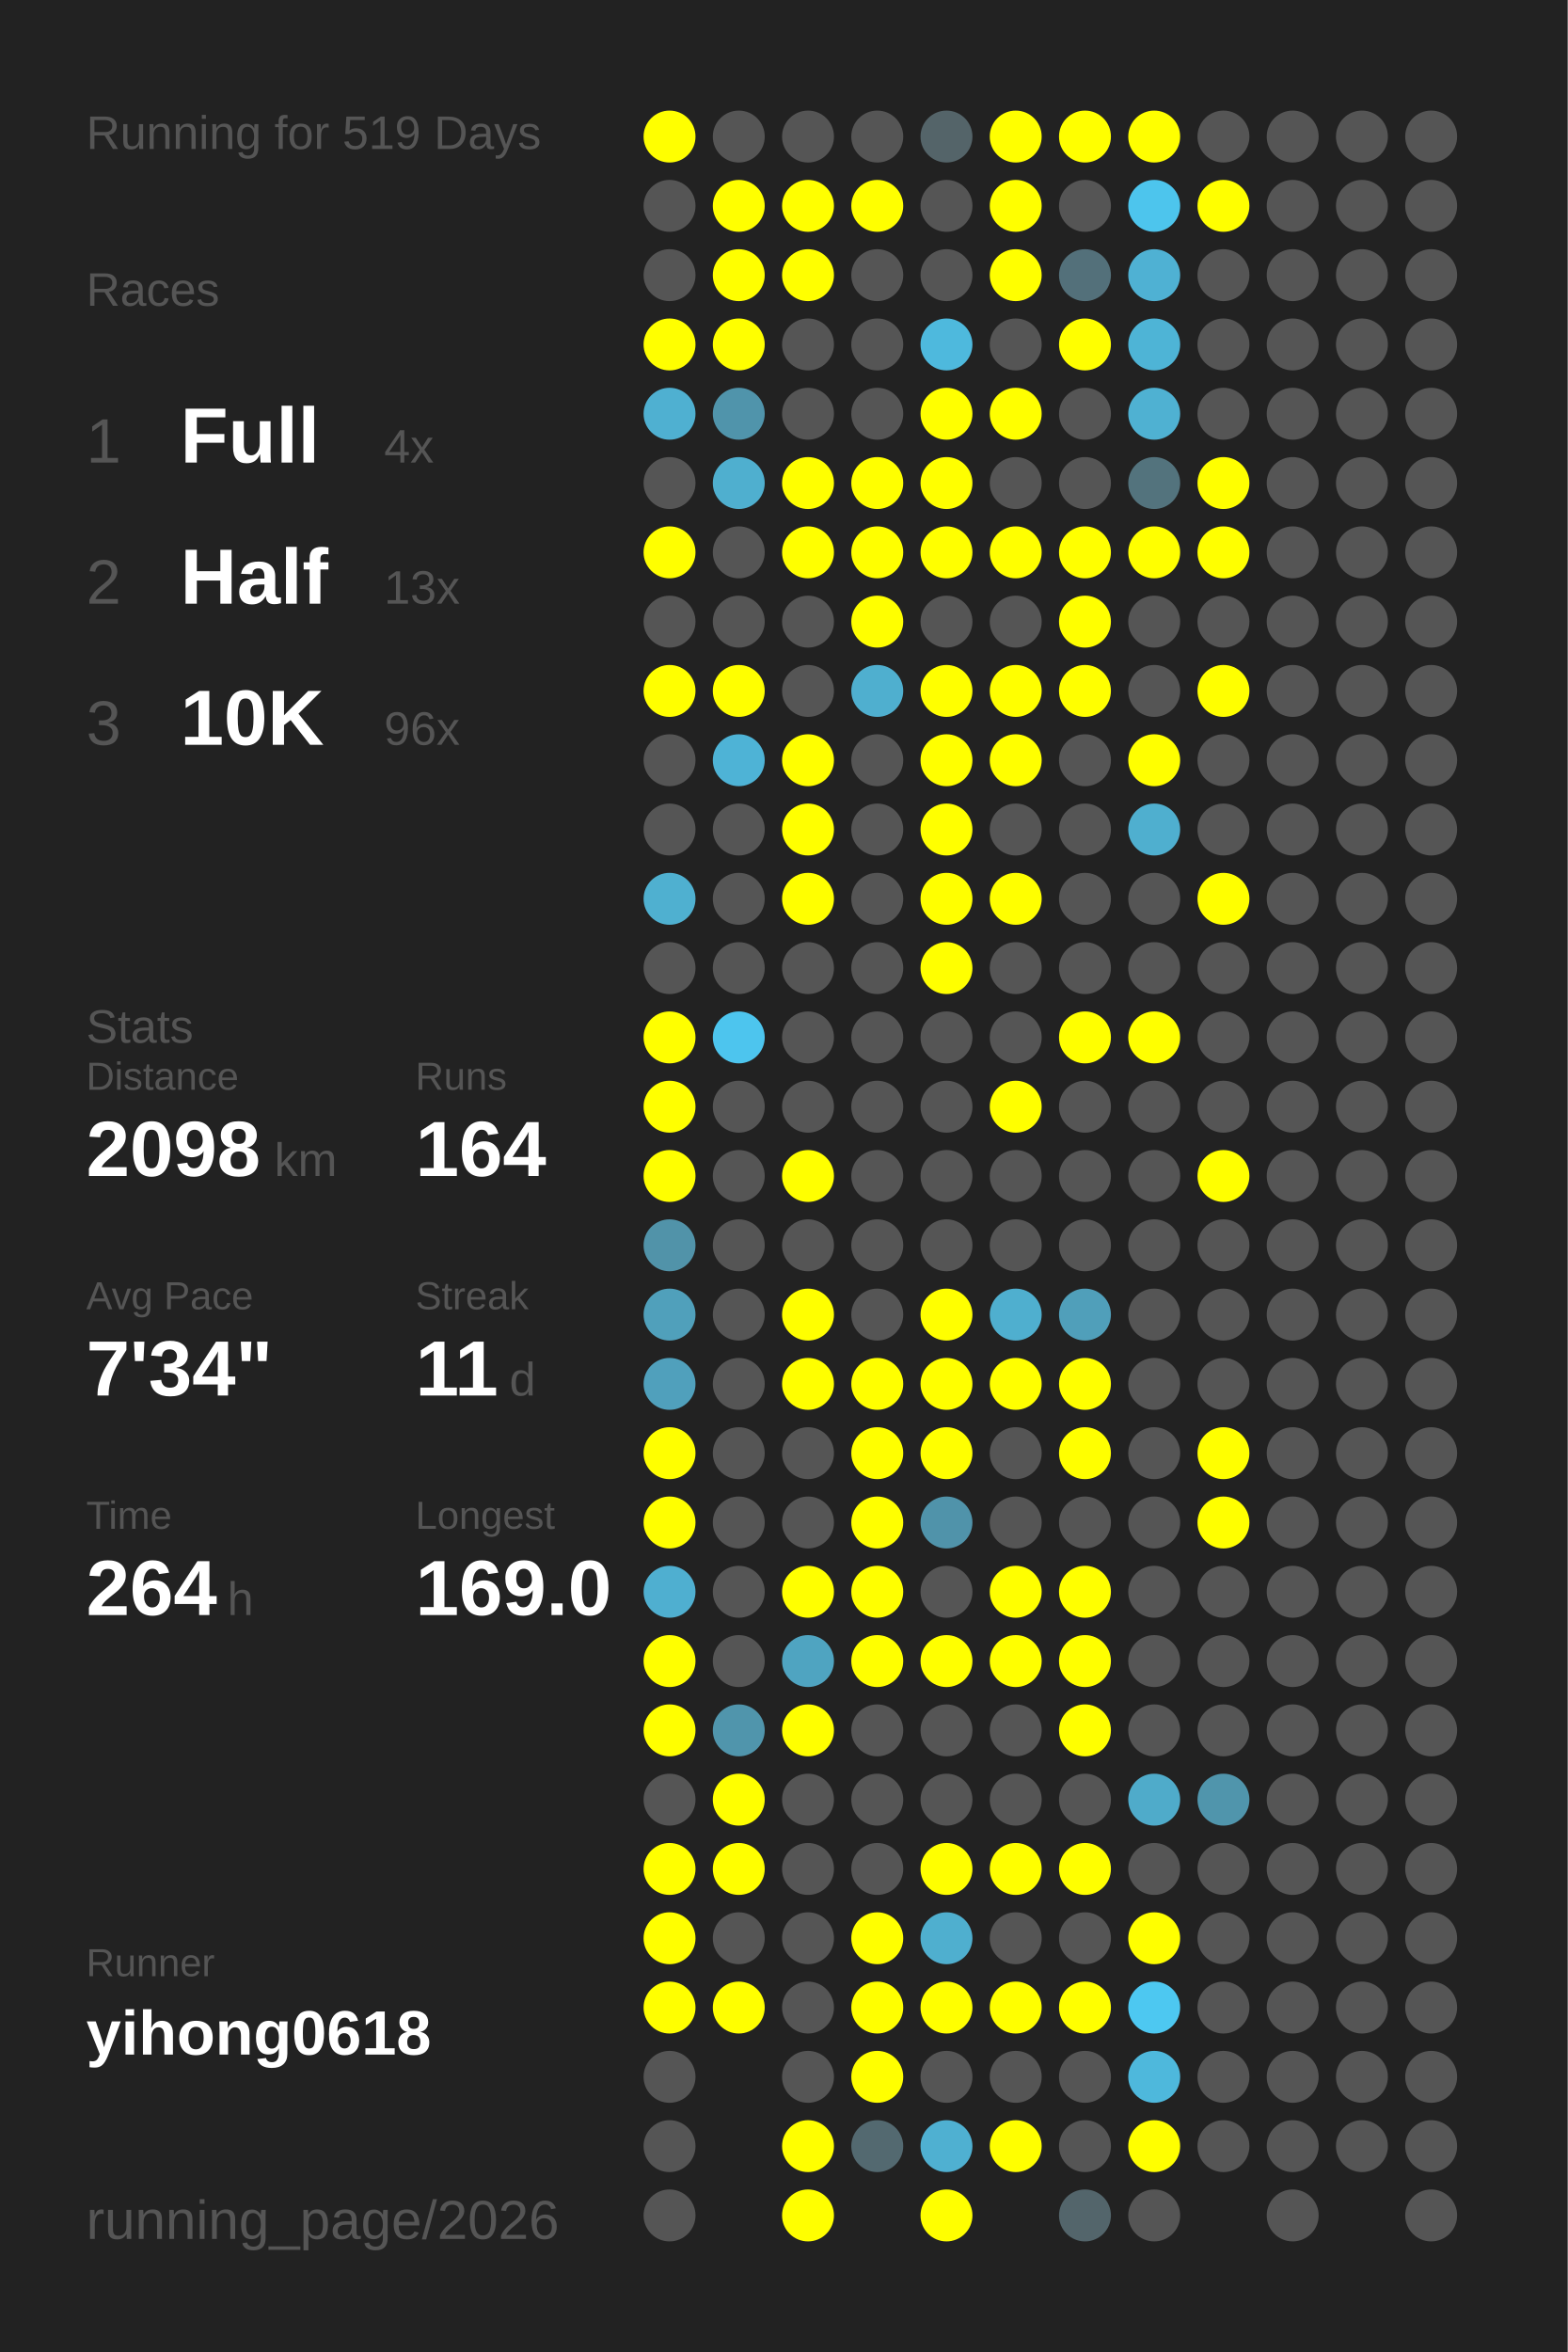
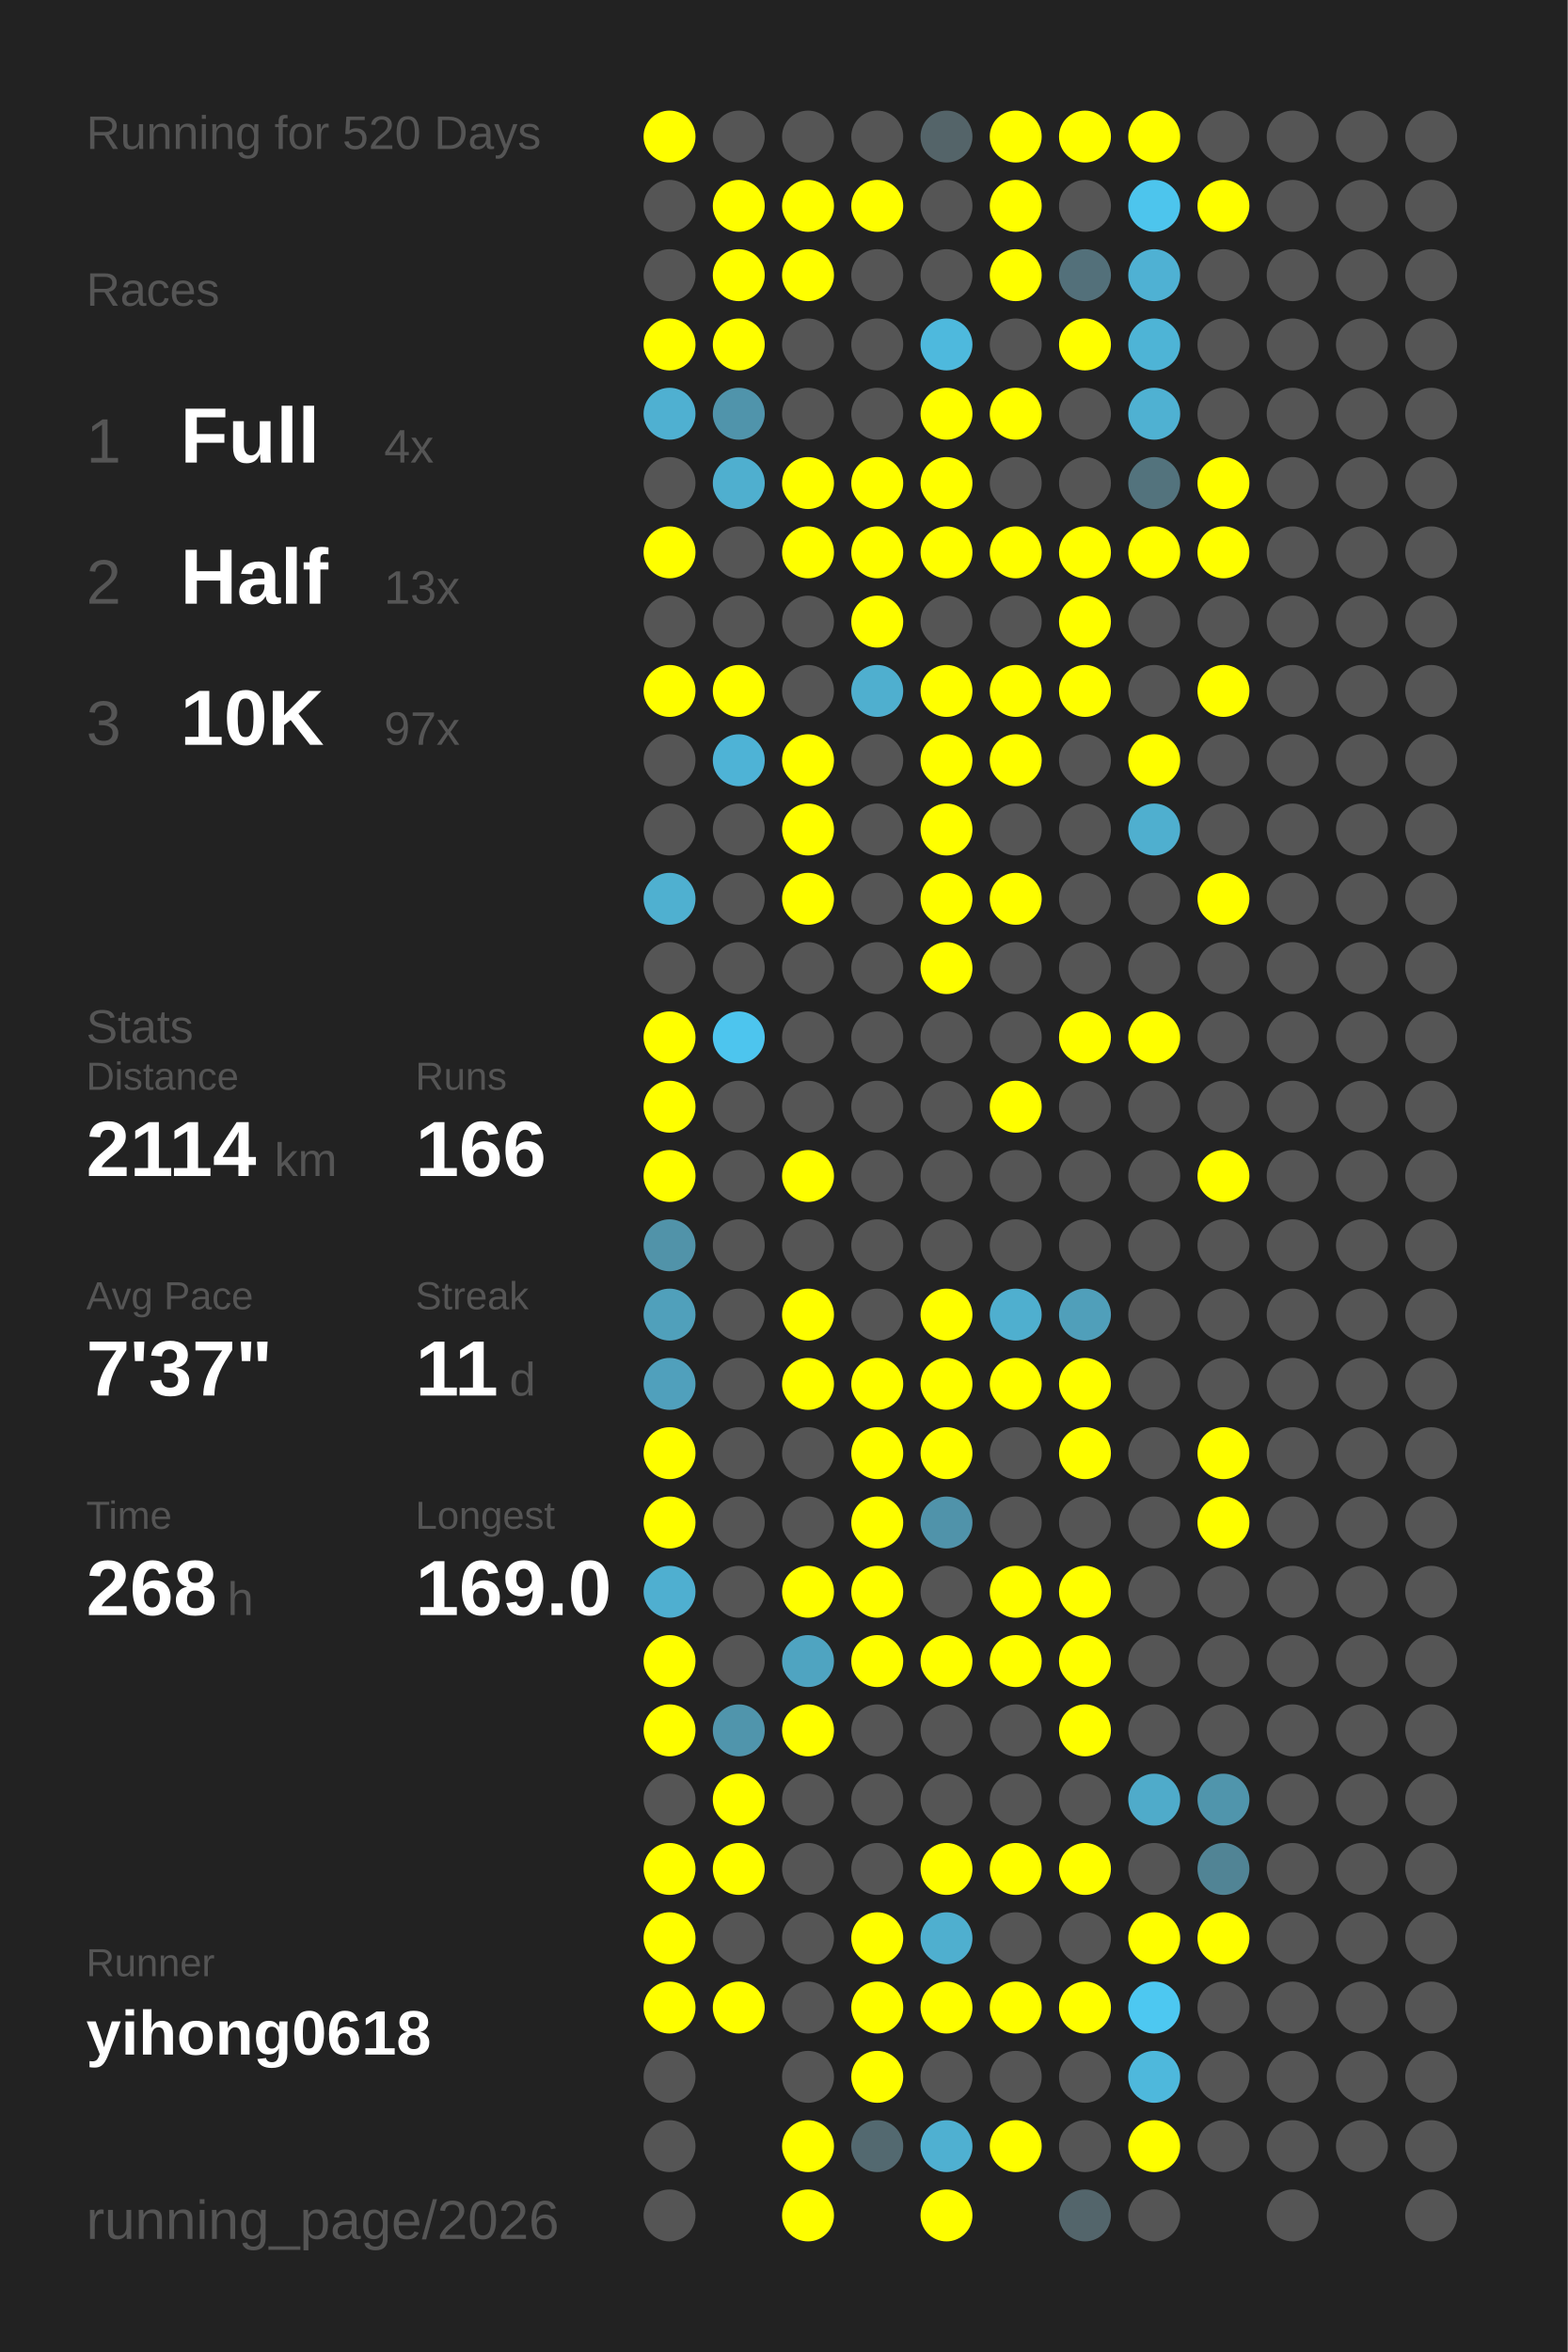
<svg xmlns="http://www.w3.org/2000/svg" baseProfile="full" height="300mm" version="1.1" viewBox="0,0,200,300" width="200mm">
  <defs />
  <rect fill="#222222" height="300" width="200" x="0" y="0" />
-   <text fill="#555555" style="font-size:6px; font-family:Arial;" x="11" y="19">Running for 519 Days</text>
+   <text fill="#555555" style="font-size:6px; font-family:Arial;" x="11" y="19">Running for 520 Days</text>
  <text fill="#555555" style="font-size:6px; font-family:Arial;" x="11" y="39">Races</text>
  <text fill="#555555" style="font-size:8px; font-family:Arial;" x="11" y="59">1</text>
  <text fill="#FFFFFF" style="font-size:10px; font-family:Arial; font-weight:bold;" x="23" y="59">Full</text>
  <text fill="#555555" style="font-size:6px; font-family:Arial;" x="49" y="59">4x</text>
  <text fill="#555555" style="font-size:8px; font-family:Arial;" x="11" y="77">2</text>
  <text fill="#FFFFFF" style="font-size:10px; font-family:Arial; font-weight:bold;" x="23" y="77">Half</text>
  <text fill="#555555" style="font-size:6px; font-family:Arial;" x="49" y="77">13x</text>
  <text fill="#555555" style="font-size:8px; font-family:Arial;" x="11" y="95">3</text>
  <text fill="#FFFFFF" style="font-size:10px; font-family:Arial; font-weight:bold;" x="23" y="95">10K</text>
-   <text fill="#555555" style="font-size:6px; font-family:Arial;" x="49" y="95">96x</text>
+   <text fill="#555555" style="font-size:6px; font-family:Arial;" x="49" y="95">97x</text>
  <text fill="#555555" style="font-size:6px; font-family:Arial;" x="11" y="133">Stats</text>
  <text fill="#555555" style="font-size:5px; font-family:Arial;" x="11" y="139">Distance</text>
-   <text fill="#FFFFFF" style="font-size:10px; font-family:Arial; font-weight:bold;" x="11" y="150">2098</text>
+   <text fill="#FFFFFF" style="font-size:10px; font-family:Arial; font-weight:bold;" x="11" y="150">2114</text>
  <text fill="#555555" style="font-size:6px; font-family:Arial;" x="35" y="150">km</text>
  <text fill="#555555" style="font-size:5px; font-family:Arial;" x="53" y="139">Runs</text>
-   <text fill="#FFFFFF" style="font-size:10px; font-family:Arial; font-weight:bold;" x="53" y="150">164</text>
+   <text fill="#FFFFFF" style="font-size:10px; font-family:Arial; font-weight:bold;" x="53" y="150">166</text>
  <text fill="#555555" style="font-size:5px; font-family:Arial;" x="11" y="167">Avg Pace</text>
-   <text fill="#FFFFFF" style="font-size:10px; font-family:Arial; font-weight:bold;" x="11" y="178">7'34"</text>
+   <text fill="#FFFFFF" style="font-size:10px; font-family:Arial; font-weight:bold;" x="11" y="178">7'37"</text>
  <text fill="#555555" style="font-size:5px; font-family:Arial;" x="53" y="167">Streak</text>
  <text fill="#FFFFFF" style="font-size:10px; font-family:Arial; font-weight:bold;" x="53" y="178">11</text>
  <text fill="#555555" style="font-size:6px; font-family:Arial;" x="65" y="178">d</text>
  <text fill="#555555" style="font-size:5px; font-family:Arial;" x="11" y="195">Time</text>
-   <text fill="#FFFFFF" style="font-size:10px; font-family:Arial; font-weight:bold;" x="11" y="206">264</text>
+   <text fill="#FFFFFF" style="font-size:10px; font-family:Arial; font-weight:bold;" x="11" y="206">268</text>
  <text fill="#555555" style="font-size:6px; font-family:Arial;" x="29" y="206">h</text>
  <text fill="#555555" style="font-size:5px; font-family:Arial;" x="53" y="195">Longest</text>
  <text fill="#FFFFFF" style="font-size:10px; font-family:Arial; font-weight:bold;" x="53" y="206">169.0</text>
  <text fill="#555555" style="font-size:5px; font-family:Arial;" x="11" y="252.065">Runner</text>
  <text fill="#FFFFFF" style="font-size:8px; font-family:Arial; font-weight:bold;" x="11" y="262.065">yihong0618</text>
  <text fill="#555555" style="font-size:7px; font-family:Arial;" x="11" y="285.581">running_page/2026</text>
  <circle cx="85.417" cy="17.419" fill="#FFFF00" r="3.312" />
  <circle cx="85.417" cy="26.258" fill="#555555" r="3.312" />
  <circle cx="85.417" cy="35.097" fill="#555555" r="3.312" />
  <circle cx="85.417" cy="43.935" fill="#FFFF00" r="3.312" />
  <circle cx="85.417" cy="52.774" fill="#4fb0d1" r="3.312" />
  <circle cx="85.417" cy="61.613" fill="#555555" r="3.312" />
  <circle cx="85.417" cy="70.452" fill="#FFFF00" r="3.312" />
  <circle cx="85.417" cy="79.29" fill="#555555" r="3.312" />
  <circle cx="85.417" cy="88.129" fill="#FFFF00" r="3.312" />
  <circle cx="85.417" cy="96.968" fill="#555555" r="3.312" />
  <circle cx="85.417" cy="105.806" fill="#555555" r="3.312" />
  <circle cx="85.417" cy="114.645" fill="#4fb0d0" r="3.312" />
  <circle cx="85.417" cy="123.484" fill="#555555" r="3.312" />
  <circle cx="85.417" cy="132.323" fill="#FFFF00" r="3.312" />
  <circle cx="85.417" cy="141.161" fill="#FFFF00" r="3.312" />
  <circle cx="85.417" cy="150" fill="#FFFF00" r="3.312" />
  <circle cx="85.417" cy="158.839" fill="#5193a9" r="3.312" />
  <circle cx="85.417" cy="167.677" fill="#50a0bb" r="3.312" />
  <circle cx="85.417" cy="176.516" fill="#50a0bc" r="3.312" />
  <circle cx="85.417" cy="185.355" fill="#FFFF00" r="3.312" />
  <circle cx="85.417" cy="194.194" fill="#FFFF00" r="3.312" />
  <circle cx="85.417" cy="203.032" fill="#4fafd0" r="3.312" />
  <circle cx="85.417" cy="211.871" fill="#FFFF00" r="3.312" />
  <circle cx="85.417" cy="220.71" fill="#FFFF00" r="3.312" />
  <circle cx="85.417" cy="229.548" fill="#555555" r="3.312" />
  <circle cx="85.417" cy="238.387" fill="#FFFF00" r="3.312" />
  <circle cx="85.417" cy="247.226" fill="#FFFF00" r="3.312" />
  <circle cx="85.417" cy="256.065" fill="#FFFF00" r="3.312" />
  <circle cx="85.417" cy="264.903" fill="#555555" r="3.312" />
  <circle cx="85.417" cy="273.742" fill="#555555" r="3.312" />
  <circle cx="85.417" cy="282.581" fill="#555555" r="3.312" />
  <circle cx="94.25" cy="17.419" fill="#555555" r="3.312" />
  <circle cx="94.25" cy="26.258" fill="#FFFF00" r="3.312" />
  <circle cx="94.25" cy="35.097" fill="#FFFF00" r="3.312" />
  <circle cx="94.25" cy="43.935" fill="#FFFF00" r="3.312" />
  <circle cx="94.25" cy="52.774" fill="#5094ab" r="3.312" />
  <circle cx="94.25" cy="61.613" fill="#4fafcf" r="3.312" />
  <circle cx="94.25" cy="70.452" fill="#555555" r="3.312" />
  <circle cx="94.25" cy="79.29" fill="#555555" r="3.312" />
  <circle cx="94.25" cy="88.129" fill="#FFFF00" r="3.312" />
  <circle cx="94.25" cy="96.968" fill="#4eb3d6" r="3.312" />
  <circle cx="94.25" cy="105.806" fill="#555555" r="3.312" />
  <circle cx="94.25" cy="114.645" fill="#555555" r="3.312" />
  <circle cx="94.25" cy="123.484" fill="#555555" r="3.312" />
  <circle cx="94.25" cy="132.323" fill="#4dc5ee" r="3.312" />
  <circle cx="94.25" cy="141.161" fill="#555555" r="3.312" />
  <circle cx="94.25" cy="150" fill="#555555" r="3.312" />
  <circle cx="94.25" cy="158.839" fill="#555555" r="3.312" />
  <circle cx="94.25" cy="167.677" fill="#555555" r="3.312" />
  <circle cx="94.25" cy="176.516" fill="#555555" r="3.312" />
  <circle cx="94.25" cy="185.355" fill="#555555" r="3.312" />
  <circle cx="94.25" cy="194.194" fill="#555555" r="3.312" />
  <circle cx="94.25" cy="203.032" fill="#555555" r="3.312" />
  <circle cx="94.25" cy="211.871" fill="#555555" r="3.312" />
  <circle cx="94.25" cy="220.71" fill="#5095ac" r="3.312" />
  <circle cx="94.25" cy="229.548" fill="#FFFF00" r="3.312" />
  <circle cx="94.25" cy="238.387" fill="#FFFF00" r="3.312" />
  <circle cx="94.25" cy="247.226" fill="#555555" r="3.312" />
  <circle cx="94.25" cy="256.065" fill="#FFFF00" r="3.312" />
  <circle cx="103.083" cy="17.419" fill="#555555" r="3.312" />
  <circle cx="103.083" cy="26.258" fill="#FFFF00" r="3.312" />
  <circle cx="103.083" cy="35.097" fill="#FFFF00" r="3.312" />
  <circle cx="103.083" cy="43.935" fill="#555555" r="3.312" />
  <circle cx="103.083" cy="52.774" fill="#555555" r="3.312" />
  <circle cx="103.083" cy="61.613" fill="#FFFF00" r="3.312" />
  <circle cx="103.083" cy="70.452" fill="#FFFF00" r="3.312" />
  <circle cx="103.083" cy="79.29" fill="#555555" r="3.312" />
  <circle cx="103.083" cy="88.129" fill="#555555" r="3.312" />
  <circle cx="103.083" cy="96.968" fill="#FFFF00" r="3.312" />
  <circle cx="103.083" cy="105.806" fill="#FFFF00" r="3.312" />
  <circle cx="103.083" cy="114.645" fill="#FFFF00" r="3.312" />
  <circle cx="103.083" cy="123.484" fill="#555555" r="3.312" />
  <circle cx="103.083" cy="132.323" fill="#555555" r="3.312" />
  <circle cx="103.083" cy="141.161" fill="#555555" r="3.312" />
  <circle cx="103.083" cy="150" fill="#FFFF00" r="3.312" />
  <circle cx="103.083" cy="158.839" fill="#555555" r="3.312" />
  <circle cx="103.083" cy="167.677" fill="#FFFF00" r="3.312" />
  <circle cx="103.083" cy="176.516" fill="#FFFF00" r="3.312" />
  <circle cx="103.083" cy="185.355" fill="#555555" r="3.312" />
  <circle cx="103.083" cy="194.194" fill="#555555" r="3.312" />
  <circle cx="103.083" cy="203.032" fill="#FFFF00" r="3.312" />
  <circle cx="103.083" cy="211.871" fill="#4fa4c1" r="3.312" />
  <circle cx="103.083" cy="220.71" fill="#FFFF00" r="3.312" />
  <circle cx="103.083" cy="229.548" fill="#555555" r="3.312" />
  <circle cx="103.083" cy="238.387" fill="#555555" r="3.312" />
  <circle cx="103.083" cy="247.226" fill="#555555" r="3.312" />
  <circle cx="103.083" cy="256.065" fill="#555555" r="3.312" />
  <circle cx="103.083" cy="264.903" fill="#555555" r="3.312" />
  <circle cx="103.083" cy="273.742" fill="#FFFF00" r="3.312" />
  <circle cx="103.083" cy="282.581" fill="#FFFF00" r="3.312" />
  <circle cx="111.917" cy="17.419" fill="#555555" r="3.312" />
  <circle cx="111.917" cy="26.258" fill="#FFFF00" r="3.312" />
  <circle cx="111.917" cy="35.097" fill="#555555" r="3.312" />
  <circle cx="111.917" cy="43.935" fill="#555555" r="3.312" />
  <circle cx="111.917" cy="52.774" fill="#555555" r="3.312" />
  <circle cx="111.917" cy="61.613" fill="#FFFF00" r="3.312" />
  <circle cx="111.917" cy="70.452" fill="#FFFF00" r="3.312" />
  <circle cx="111.917" cy="79.29" fill="#FFFF00" r="3.312" />
  <circle cx="111.917" cy="88.129" fill="#4fafcf" r="3.312" />
  <circle cx="111.917" cy="96.968" fill="#555555" r="3.312" />
  <circle cx="111.917" cy="105.806" fill="#555555" r="3.312" />
  <circle cx="111.917" cy="114.645" fill="#555555" r="3.312" />
  <circle cx="111.917" cy="123.484" fill="#555555" r="3.312" />
  <circle cx="111.917" cy="132.323" fill="#555555" r="3.312" />
  <circle cx="111.917" cy="141.161" fill="#555555" r="3.312" />
  <circle cx="111.917" cy="150" fill="#555555" r="3.312" />
  <circle cx="111.917" cy="158.839" fill="#555555" r="3.312" />
  <circle cx="111.917" cy="167.677" fill="#555555" r="3.312" />
  <circle cx="111.917" cy="176.516" fill="#FFFF00" r="3.312" />
  <circle cx="111.917" cy="185.355" fill="#FFFF00" r="3.312" />
  <circle cx="111.917" cy="194.194" fill="#FFFF00" r="3.312" />
  <circle cx="111.917" cy="203.032" fill="#FFFF00" r="3.312" />
  <circle cx="111.917" cy="211.871" fill="#FFFF00" r="3.312" />
  <circle cx="111.917" cy="220.71" fill="#555555" r="3.312" />
  <circle cx="111.917" cy="229.548" fill="#555555" r="3.312" />
  <circle cx="111.917" cy="238.387" fill="#555555" r="3.312" />
  <circle cx="111.917" cy="247.226" fill="#FFFF00" r="3.312" />
  <circle cx="111.917" cy="256.065" fill="#FFFF00" r="3.312" />
  <circle cx="111.917" cy="264.903" fill="#FFFF00" r="3.312" />
  <circle cx="111.917" cy="273.742" fill="#536970" r="3.312" />
  <circle cx="120.75" cy="17.419" fill="#546469" r="3.312" />
  <circle cx="120.75" cy="26.258" fill="#555555" r="3.312" />
  <circle cx="120.75" cy="35.097" fill="#555555" r="3.312" />
  <circle cx="120.75" cy="43.935" fill="#4eb9dd" r="3.312" />
  <circle cx="120.75" cy="52.774" fill="#FFFF00" r="3.312" />
  <circle cx="120.75" cy="61.613" fill="#FFFF00" r="3.312" />
  <circle cx="120.75" cy="70.452" fill="#FFFF00" r="3.312" />
  <circle cx="120.75" cy="79.29" fill="#555555" r="3.312" />
  <circle cx="120.75" cy="88.129" fill="#FFFF00" r="3.312" />
  <circle cx="120.75" cy="96.968" fill="#FFFF00" r="3.312" />
  <circle cx="120.75" cy="105.806" fill="#FFFF00" r="3.312" />
  <circle cx="120.75" cy="114.645" fill="#FFFF00" r="3.312" />
  <circle cx="120.75" cy="123.484" fill="#FFFF00" r="3.312" />
  <circle cx="120.75" cy="132.323" fill="#555555" r="3.312" />
  <circle cx="120.75" cy="141.161" fill="#555555" r="3.312" />
  <circle cx="120.75" cy="150" fill="#555555" r="3.312" />
  <circle cx="120.75" cy="158.839" fill="#555555" r="3.312" />
  <circle cx="120.75" cy="167.677" fill="#FFFF00" r="3.312" />
  <circle cx="120.75" cy="176.516" fill="#FFFF00" r="3.312" />
  <circle cx="120.75" cy="185.355" fill="#FFFF00" r="3.312" />
  <circle cx="120.75" cy="194.194" fill="#5093aa" r="3.312" />
  <circle cx="120.75" cy="203.032" fill="#555555" r="3.312" />
  <circle cx="120.75" cy="211.871" fill="#FFFF00" r="3.312" />
  <circle cx="120.75" cy="220.71" fill="#555555" r="3.312" />
  <circle cx="120.75" cy="229.548" fill="#555555" r="3.312" />
  <circle cx="120.75" cy="238.387" fill="#FFFF00" r="3.312" />
  <circle cx="120.75" cy="247.226" fill="#4fafcf" r="3.312" />
  <circle cx="120.75" cy="256.065" fill="#FFFF00" r="3.312" />
  <circle cx="120.75" cy="264.903" fill="#555555" r="3.312" />
  <circle cx="120.75" cy="273.742" fill="#4fb0d1" r="3.312" />
  <circle cx="120.75" cy="282.581" fill="#FFFF00" r="3.312" />
  <circle cx="129.583" cy="17.419" fill="#FFFF00" r="3.312" />
  <circle cx="129.583" cy="26.258" fill="#FFFF00" r="3.312" />
  <circle cx="129.583" cy="35.097" fill="#FFFF00" r="3.312" />
  <circle cx="129.583" cy="43.935" fill="#555555" r="3.312" />
  <circle cx="129.583" cy="52.774" fill="#FFFF00" r="3.312" />
  <circle cx="129.583" cy="61.613" fill="#555555" r="3.312" />
  <circle cx="129.583" cy="70.452" fill="#FFFF00" r="3.312" />
  <circle cx="129.583" cy="79.29" fill="#555555" r="3.312" />
  <circle cx="129.583" cy="88.129" fill="#FFFF00" r="3.312" />
  <circle cx="129.583" cy="96.968" fill="#FFFF00" r="3.312" />
  <circle cx="129.583" cy="105.806" fill="#555555" r="3.312" />
  <circle cx="129.583" cy="114.645" fill="#FFFF00" r="3.312" />
  <circle cx="129.583" cy="123.484" fill="#555555" r="3.312" />
  <circle cx="129.583" cy="132.323" fill="#555555" r="3.312" />
  <circle cx="129.583" cy="141.161" fill="#FFFF00" r="3.312" />
  <circle cx="129.583" cy="150" fill="#555555" r="3.312" />
  <circle cx="129.583" cy="158.839" fill="#555555" r="3.312" />
  <circle cx="129.583" cy="167.677" fill="#4fafcf" r="3.312" />
  <circle cx="129.583" cy="176.516" fill="#FFFF00" r="3.312" />
  <circle cx="129.583" cy="185.355" fill="#555555" r="3.312" />
  <circle cx="129.583" cy="194.194" fill="#555555" r="3.312" />
  <circle cx="129.583" cy="203.032" fill="#FFFF00" r="3.312" />
  <circle cx="129.583" cy="211.871" fill="#FFFF00" r="3.312" />
  <circle cx="129.583" cy="220.71" fill="#555555" r="3.312" />
  <circle cx="129.583" cy="229.548" fill="#555555" r="3.312" />
  <circle cx="129.583" cy="238.387" fill="#FFFF00" r="3.312" />
  <circle cx="129.583" cy="247.226" fill="#555555" r="3.312" />
  <circle cx="129.583" cy="256.065" fill="#FFFF00" r="3.312" />
  <circle cx="129.583" cy="264.903" fill="#555555" r="3.312" />
  <circle cx="129.583" cy="273.742" fill="#FFFF00" r="3.312" />
  <circle cx="138.417" cy="17.419" fill="#FFFF00" r="3.312" />
  <circle cx="138.417" cy="26.258" fill="#555555" r="3.312" />
  <circle cx="138.417" cy="35.097" fill="#53707a" r="3.312" />
  <circle cx="138.417" cy="43.935" fill="#FFFF00" r="3.312" />
  <circle cx="138.417" cy="52.774" fill="#555555" r="3.312" />
  <circle cx="138.417" cy="61.613" fill="#555555" r="3.312" />
  <circle cx="138.417" cy="70.452" fill="#FFFF00" r="3.312" />
  <circle cx="138.417" cy="79.29" fill="#FFFF00" r="3.312" />
  <circle cx="138.417" cy="88.129" fill="#FFFF00" r="3.312" />
  <circle cx="138.417" cy="96.968" fill="#555555" r="3.312" />
  <circle cx="138.417" cy="105.806" fill="#555555" r="3.312" />
  <circle cx="138.417" cy="114.645" fill="#555555" r="3.312" />
  <circle cx="138.417" cy="123.484" fill="#555555" r="3.312" />
  <circle cx="138.417" cy="132.323" fill="#FFFF00" r="3.312" />
  <circle cx="138.417" cy="141.161" fill="#555555" r="3.312" />
  <circle cx="138.417" cy="150" fill="#555555" r="3.312" />
  <circle cx="138.417" cy="158.839" fill="#555555" r="3.312" />
  <circle cx="138.417" cy="167.677" fill="#509fba" r="3.312" />
  <circle cx="138.417" cy="176.516" fill="#FFFF00" r="3.312" />
  <circle cx="138.417" cy="185.355" fill="#FFFF00" r="3.312" />
  <circle cx="138.417" cy="194.194" fill="#555555" r="3.312" />
  <circle cx="138.417" cy="203.032" fill="#FFFF00" r="3.312" />
  <circle cx="138.417" cy="211.871" fill="#FFFF00" r="3.312" />
  <circle cx="138.417" cy="220.71" fill="#FFFF00" r="3.312" />
  <circle cx="138.417" cy="229.548" fill="#555555" r="3.312" />
  <circle cx="138.417" cy="238.387" fill="#FFFF00" r="3.312" />
  <circle cx="138.417" cy="247.226" fill="#555555" r="3.312" />
  <circle cx="138.417" cy="256.065" fill="#FFFF00" r="3.312" />
  <circle cx="138.417" cy="264.903" fill="#555555" r="3.312" />
  <circle cx="138.417" cy="273.742" fill="#555555" r="3.312" />
  <circle cx="138.417" cy="282.581" fill="#53656b" r="3.312" />
  <circle cx="147.25" cy="17.419" fill="#FFFF00" r="3.312" />
  <circle cx="147.25" cy="26.258" fill="#4dc5ed" r="3.312" />
  <circle cx="147.25" cy="35.097" fill="#4fb1d3" r="3.312" />
  <circle cx="147.25" cy="43.935" fill="#4eb4d6" r="3.312" />
  <circle cx="147.25" cy="52.774" fill="#4fb1d2" r="3.312" />
  <circle cx="147.25" cy="61.613" fill="#53737d" r="3.312" />
  <circle cx="147.25" cy="70.452" fill="#FFFF00" r="3.312" />
  <circle cx="147.25" cy="79.29" fill="#555555" r="3.312" />
  <circle cx="147.25" cy="88.129" fill="#555555" r="3.312" />
  <circle cx="147.25" cy="96.968" fill="#FFFF00" r="3.312" />
  <circle cx="147.25" cy="105.806" fill="#4fafcf" r="3.312" />
  <circle cx="147.25" cy="114.645" fill="#555555" r="3.312" />
  <circle cx="147.25" cy="123.484" fill="#555555" r="3.312" />
  <circle cx="147.25" cy="132.323" fill="#FFFF00" r="3.312" />
  <circle cx="147.25" cy="141.161" fill="#555555" r="3.312" />
  <circle cx="147.25" cy="150" fill="#555555" r="3.312" />
  <circle cx="147.25" cy="158.839" fill="#555555" r="3.312" />
  <circle cx="147.25" cy="167.677" fill="#555555" r="3.312" />
  <circle cx="147.25" cy="176.516" fill="#555555" r="3.312" />
  <circle cx="147.25" cy="185.355" fill="#555555" r="3.312" />
  <circle cx="147.25" cy="194.194" fill="#555555" r="3.312" />
  <circle cx="147.25" cy="203.032" fill="#555555" r="3.312" />
  <circle cx="147.25" cy="211.871" fill="#555555" r="3.312" />
  <circle cx="147.25" cy="220.71" fill="#555555" r="3.312" />
  <circle cx="147.25" cy="229.548" fill="#4fabca" r="3.312" />
  <circle cx="147.25" cy="238.387" fill="#555555" r="3.312" />
  <circle cx="147.25" cy="247.226" fill="#FFFF00" r="3.312" />
  <circle cx="147.25" cy="256.065" fill="#4dc8f1" r="3.312" />
  <circle cx="147.25" cy="264.903" fill="#4eb8dc" r="3.312" />
  <circle cx="147.25" cy="273.742" fill="#FFFF00" r="3.312" />
  <circle cx="147.25" cy="282.581" fill="#555555" r="3.312" />
  <circle cx="156.083" cy="17.419" fill="#555555" r="3.312" />
  <circle cx="156.083" cy="26.258" fill="#FFFF00" r="3.312" />
  <circle cx="156.083" cy="35.097" fill="#555555" r="3.312" />
  <circle cx="156.083" cy="43.935" fill="#555555" r="3.312" />
  <circle cx="156.083" cy="52.774" fill="#555555" r="3.312" />
  <circle cx="156.083" cy="61.613" fill="#FFFF00" r="3.312" />
  <circle cx="156.083" cy="70.452" fill="#FFFF00" r="3.312" />
  <circle cx="156.083" cy="79.29" fill="#555555" r="3.312" />
  <circle cx="156.083" cy="88.129" fill="#FFFF00" r="3.312" />
  <circle cx="156.083" cy="96.968" fill="#555555" r="3.312" />
  <circle cx="156.083" cy="105.806" fill="#555555" r="3.312" />
  <circle cx="156.083" cy="114.645" fill="#FFFF00" r="3.312" />
  <circle cx="156.083" cy="123.484" fill="#555555" r="3.312" />
  <circle cx="156.083" cy="132.323" fill="#555555" r="3.312" />
  <circle cx="156.083" cy="141.161" fill="#555555" r="3.312" />
  <circle cx="156.083" cy="150" fill="#FFFF00" r="3.312" />
  <circle cx="156.083" cy="158.839" fill="#555555" r="3.312" />
  <circle cx="156.083" cy="167.677" fill="#555555" r="3.312" />
  <circle cx="156.083" cy="176.516" fill="#555555" r="3.312" />
  <circle cx="156.083" cy="185.355" fill="#FFFF00" r="3.312" />
  <circle cx="156.083" cy="194.194" fill="#FFFF00" r="3.312" />
  <circle cx="156.083" cy="203.032" fill="#555555" r="3.312" />
  <circle cx="156.083" cy="211.871" fill="#555555" r="3.312" />
  <circle cx="156.083" cy="220.71" fill="#555555" r="3.312" />
  <circle cx="156.083" cy="229.548" fill="#5095ac" r="3.312" />
-   <circle cx="156.083" cy="238.387" fill="#555555" r="3.312" />
-   <circle cx="156.083" cy="247.226" fill="#555555" r="3.312" />
+   <circle cx="156.083" cy="238.387" fill="#518495" r="3.312" />
+   <circle cx="156.083" cy="247.226" fill="#FFFF00" r="3.312" />
  <circle cx="156.083" cy="256.065" fill="#555555" r="3.312" />
  <circle cx="156.083" cy="264.903" fill="#555555" r="3.312" />
  <circle cx="156.083" cy="273.742" fill="#555555" r="3.312" />
  <circle cx="164.917" cy="17.419" fill="#555555" r="3.312" />
  <circle cx="164.917" cy="26.258" fill="#555555" r="3.312" />
  <circle cx="164.917" cy="35.097" fill="#555555" r="3.312" />
  <circle cx="164.917" cy="43.935" fill="#555555" r="3.312" />
  <circle cx="164.917" cy="52.774" fill="#555555" r="3.312" />
  <circle cx="164.917" cy="61.613" fill="#555555" r="3.312" />
  <circle cx="164.917" cy="70.452" fill="#555555" r="3.312" />
  <circle cx="164.917" cy="79.29" fill="#555555" r="3.312" />
  <circle cx="164.917" cy="88.129" fill="#555555" r="3.312" />
  <circle cx="164.917" cy="96.968" fill="#555555" r="3.312" />
  <circle cx="164.917" cy="105.806" fill="#555555" r="3.312" />
  <circle cx="164.917" cy="114.645" fill="#555555" r="3.312" />
  <circle cx="164.917" cy="123.484" fill="#555555" r="3.312" />
  <circle cx="164.917" cy="132.323" fill="#555555" r="3.312" />
  <circle cx="164.917" cy="141.161" fill="#555555" r="3.312" />
  <circle cx="164.917" cy="150" fill="#555555" r="3.312" />
  <circle cx="164.917" cy="158.839" fill="#555555" r="3.312" />
  <circle cx="164.917" cy="167.677" fill="#555555" r="3.312" />
  <circle cx="164.917" cy="176.516" fill="#555555" r="3.312" />
  <circle cx="164.917" cy="185.355" fill="#555555" r="3.312" />
  <circle cx="164.917" cy="194.194" fill="#555555" r="3.312" />
  <circle cx="164.917" cy="203.032" fill="#555555" r="3.312" />
  <circle cx="164.917" cy="211.871" fill="#555555" r="3.312" />
  <circle cx="164.917" cy="220.71" fill="#555555" r="3.312" />
  <circle cx="164.917" cy="229.548" fill="#555555" r="3.312" />
  <circle cx="164.917" cy="238.387" fill="#555555" r="3.312" />
  <circle cx="164.917" cy="247.226" fill="#555555" r="3.312" />
  <circle cx="164.917" cy="256.065" fill="#555555" r="3.312" />
  <circle cx="164.917" cy="264.903" fill="#555555" r="3.312" />
  <circle cx="164.917" cy="273.742" fill="#555555" r="3.312" />
  <circle cx="164.917" cy="282.581" fill="#555555" r="3.312" />
  <circle cx="173.75" cy="17.419" fill="#555555" r="3.312" />
  <circle cx="173.75" cy="26.258" fill="#555555" r="3.312" />
  <circle cx="173.75" cy="35.097" fill="#555555" r="3.312" />
  <circle cx="173.75" cy="43.935" fill="#555555" r="3.312" />
  <circle cx="173.75" cy="52.774" fill="#555555" r="3.312" />
  <circle cx="173.75" cy="61.613" fill="#555555" r="3.312" />
  <circle cx="173.75" cy="70.452" fill="#555555" r="3.312" />
  <circle cx="173.75" cy="79.29" fill="#555555" r="3.312" />
  <circle cx="173.75" cy="88.129" fill="#555555" r="3.312" />
  <circle cx="173.75" cy="96.968" fill="#555555" r="3.312" />
  <circle cx="173.75" cy="105.806" fill="#555555" r="3.312" />
  <circle cx="173.75" cy="114.645" fill="#555555" r="3.312" />
  <circle cx="173.75" cy="123.484" fill="#555555" r="3.312" />
  <circle cx="173.75" cy="132.323" fill="#555555" r="3.312" />
  <circle cx="173.75" cy="141.161" fill="#555555" r="3.312" />
  <circle cx="173.75" cy="150" fill="#555555" r="3.312" />
  <circle cx="173.75" cy="158.839" fill="#555555" r="3.312" />
  <circle cx="173.75" cy="167.677" fill="#555555" r="3.312" />
  <circle cx="173.75" cy="176.516" fill="#555555" r="3.312" />
  <circle cx="173.75" cy="185.355" fill="#555555" r="3.312" />
  <circle cx="173.75" cy="194.194" fill="#555555" r="3.312" />
  <circle cx="173.75" cy="203.032" fill="#555555" r="3.312" />
  <circle cx="173.75" cy="211.871" fill="#555555" r="3.312" />
  <circle cx="173.75" cy="220.71" fill="#555555" r="3.312" />
  <circle cx="173.75" cy="229.548" fill="#555555" r="3.312" />
  <circle cx="173.75" cy="238.387" fill="#555555" r="3.312" />
  <circle cx="173.75" cy="247.226" fill="#555555" r="3.312" />
  <circle cx="173.75" cy="256.065" fill="#555555" r="3.312" />
  <circle cx="173.75" cy="264.903" fill="#555555" r="3.312" />
  <circle cx="173.75" cy="273.742" fill="#555555" r="3.312" />
  <circle cx="182.583" cy="17.419" fill="#555555" r="3.312" />
  <circle cx="182.583" cy="26.258" fill="#555555" r="3.312" />
  <circle cx="182.583" cy="35.097" fill="#555555" r="3.312" />
  <circle cx="182.583" cy="43.935" fill="#555555" r="3.312" />
  <circle cx="182.583" cy="52.774" fill="#555555" r="3.312" />
  <circle cx="182.583" cy="61.613" fill="#555555" r="3.312" />
  <circle cx="182.583" cy="70.452" fill="#555555" r="3.312" />
  <circle cx="182.583" cy="79.29" fill="#555555" r="3.312" />
  <circle cx="182.583" cy="88.129" fill="#555555" r="3.312" />
  <circle cx="182.583" cy="96.968" fill="#555555" r="3.312" />
  <circle cx="182.583" cy="105.806" fill="#555555" r="3.312" />
  <circle cx="182.583" cy="114.645" fill="#555555" r="3.312" />
  <circle cx="182.583" cy="123.484" fill="#555555" r="3.312" />
  <circle cx="182.583" cy="132.323" fill="#555555" r="3.312" />
  <circle cx="182.583" cy="141.161" fill="#555555" r="3.312" />
  <circle cx="182.583" cy="150" fill="#555555" r="3.312" />
  <circle cx="182.583" cy="158.839" fill="#555555" r="3.312" />
  <circle cx="182.583" cy="167.677" fill="#555555" r="3.312" />
  <circle cx="182.583" cy="176.516" fill="#555555" r="3.312" />
  <circle cx="182.583" cy="185.355" fill="#555555" r="3.312" />
  <circle cx="182.583" cy="194.194" fill="#555555" r="3.312" />
  <circle cx="182.583" cy="203.032" fill="#555555" r="3.312" />
  <circle cx="182.583" cy="211.871" fill="#555555" r="3.312" />
  <circle cx="182.583" cy="220.71" fill="#555555" r="3.312" />
  <circle cx="182.583" cy="229.548" fill="#555555" r="3.312" />
  <circle cx="182.583" cy="238.387" fill="#555555" r="3.312" />
  <circle cx="182.583" cy="247.226" fill="#555555" r="3.312" />
  <circle cx="182.583" cy="256.065" fill="#555555" r="3.312" />
  <circle cx="182.583" cy="264.903" fill="#555555" r="3.312" />
  <circle cx="182.583" cy="273.742" fill="#555555" r="3.312" />
  <circle cx="182.583" cy="282.581" fill="#555555" r="3.312" />
</svg>
